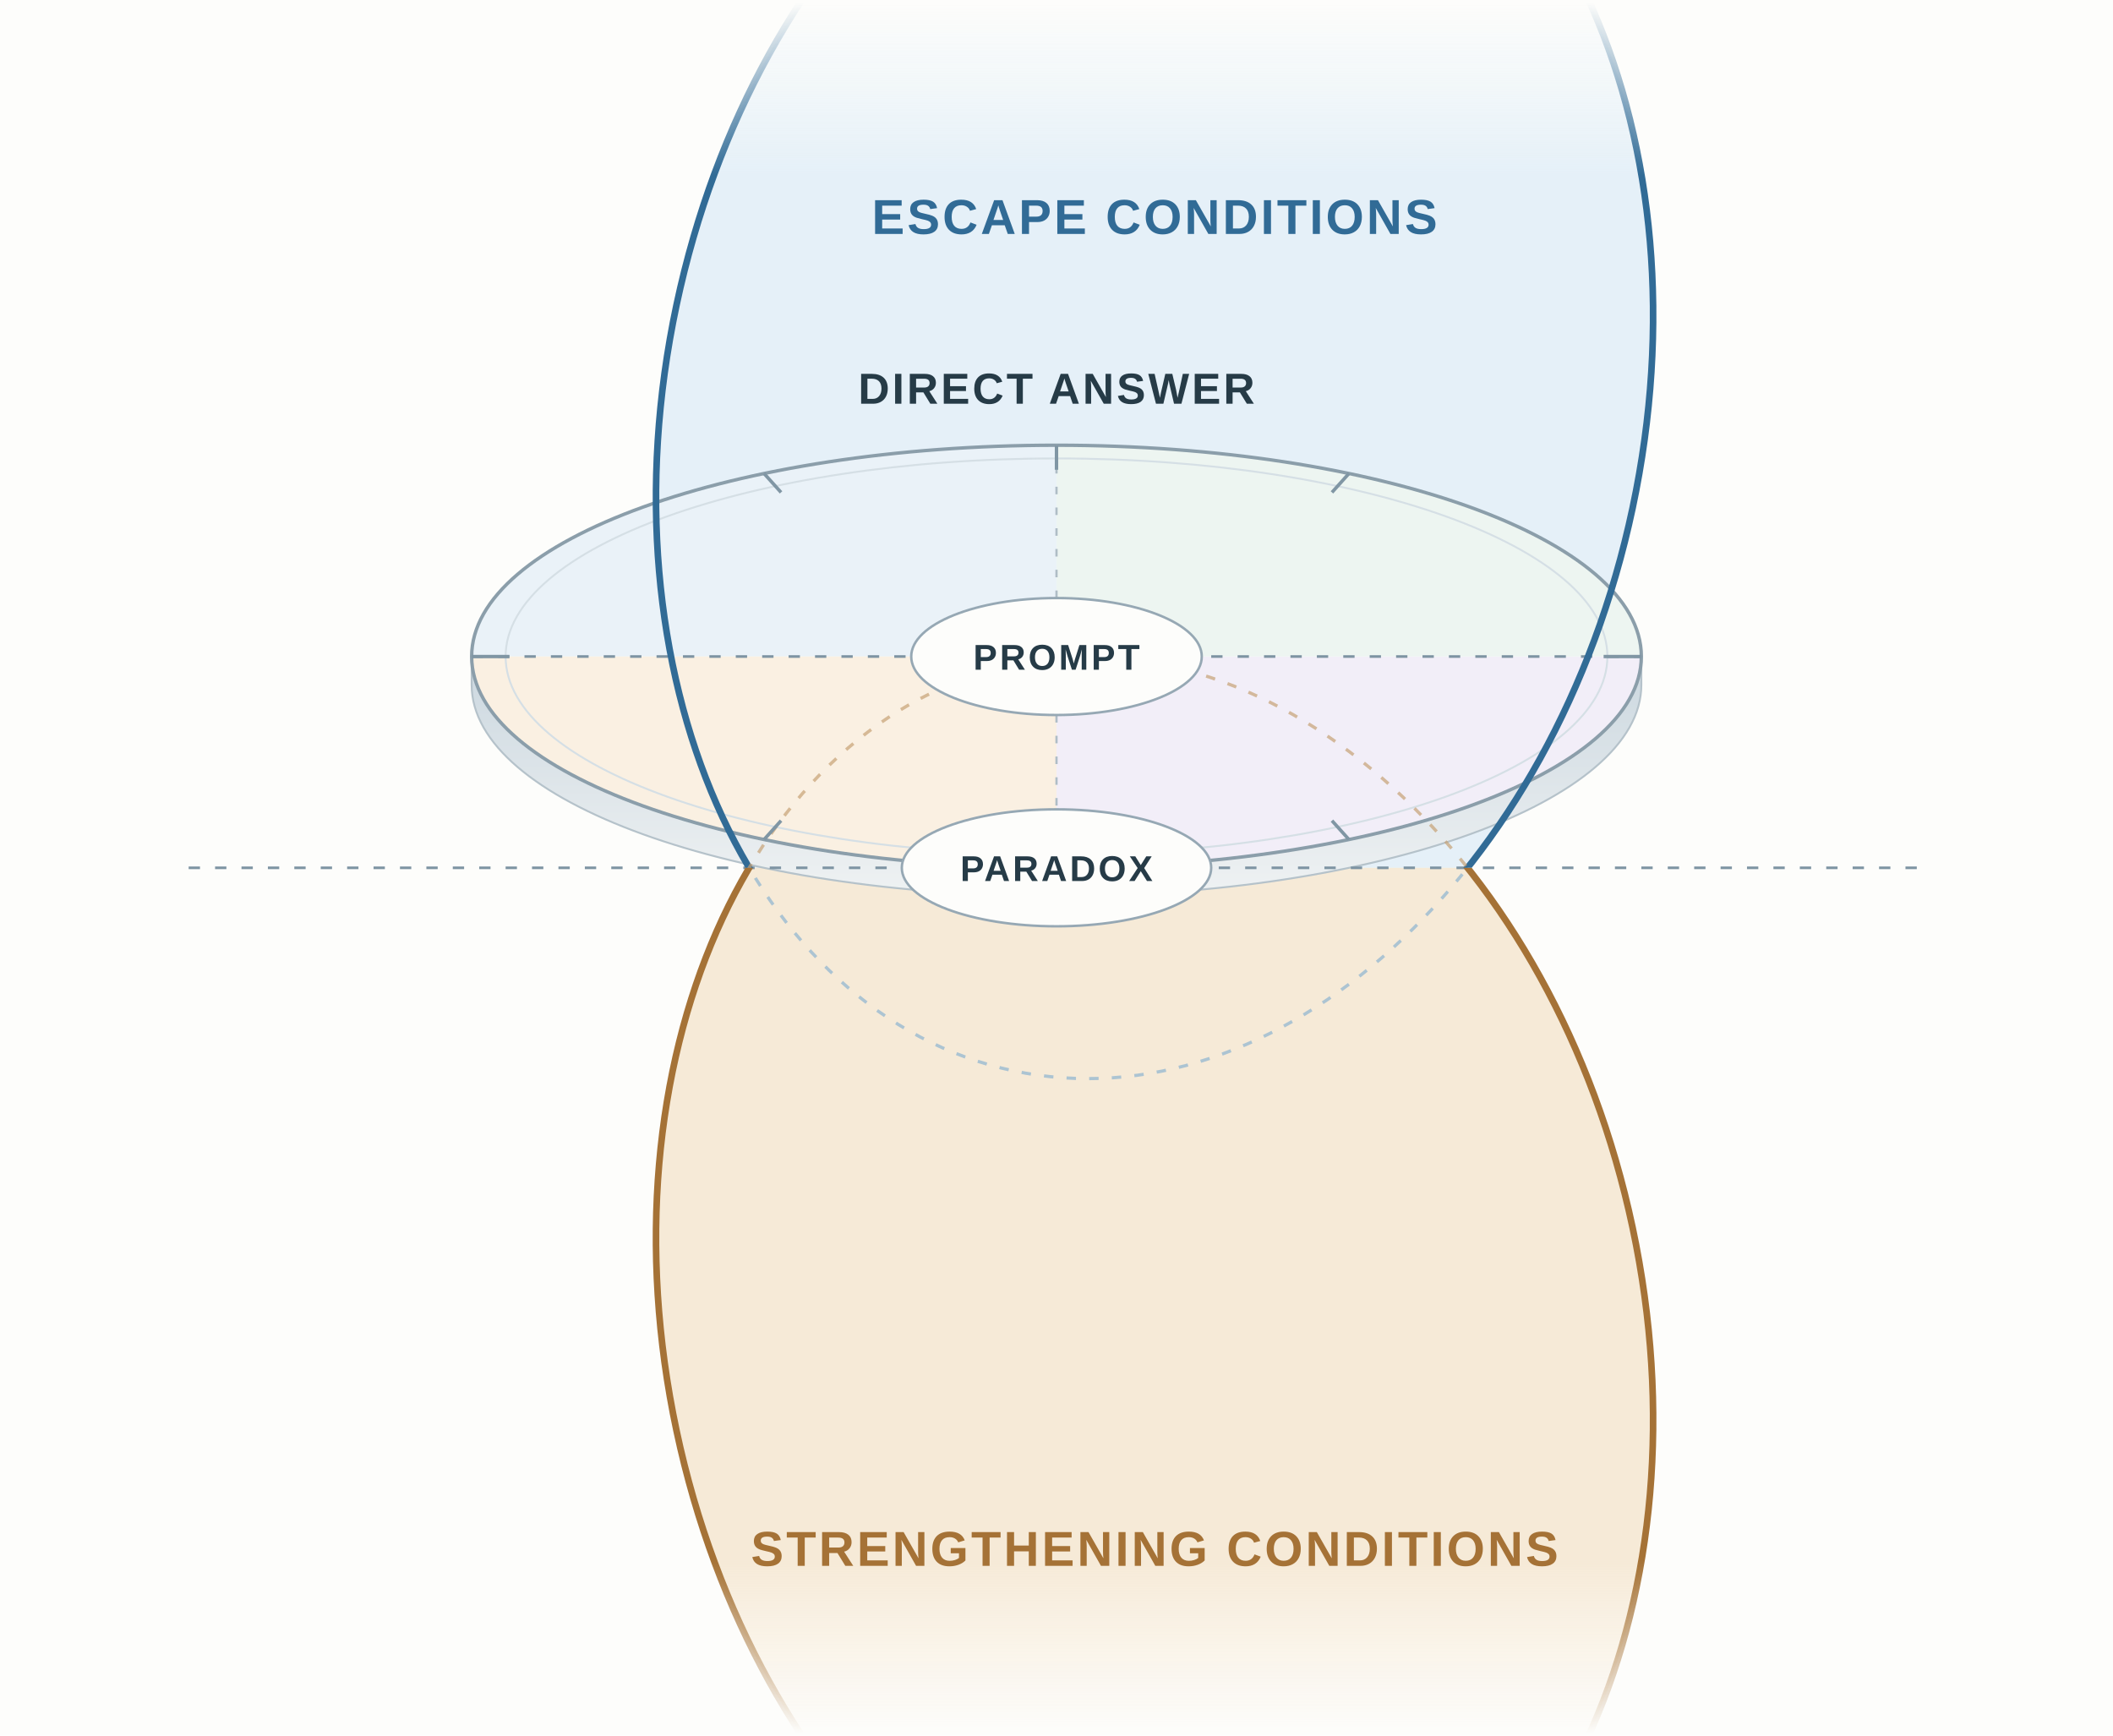
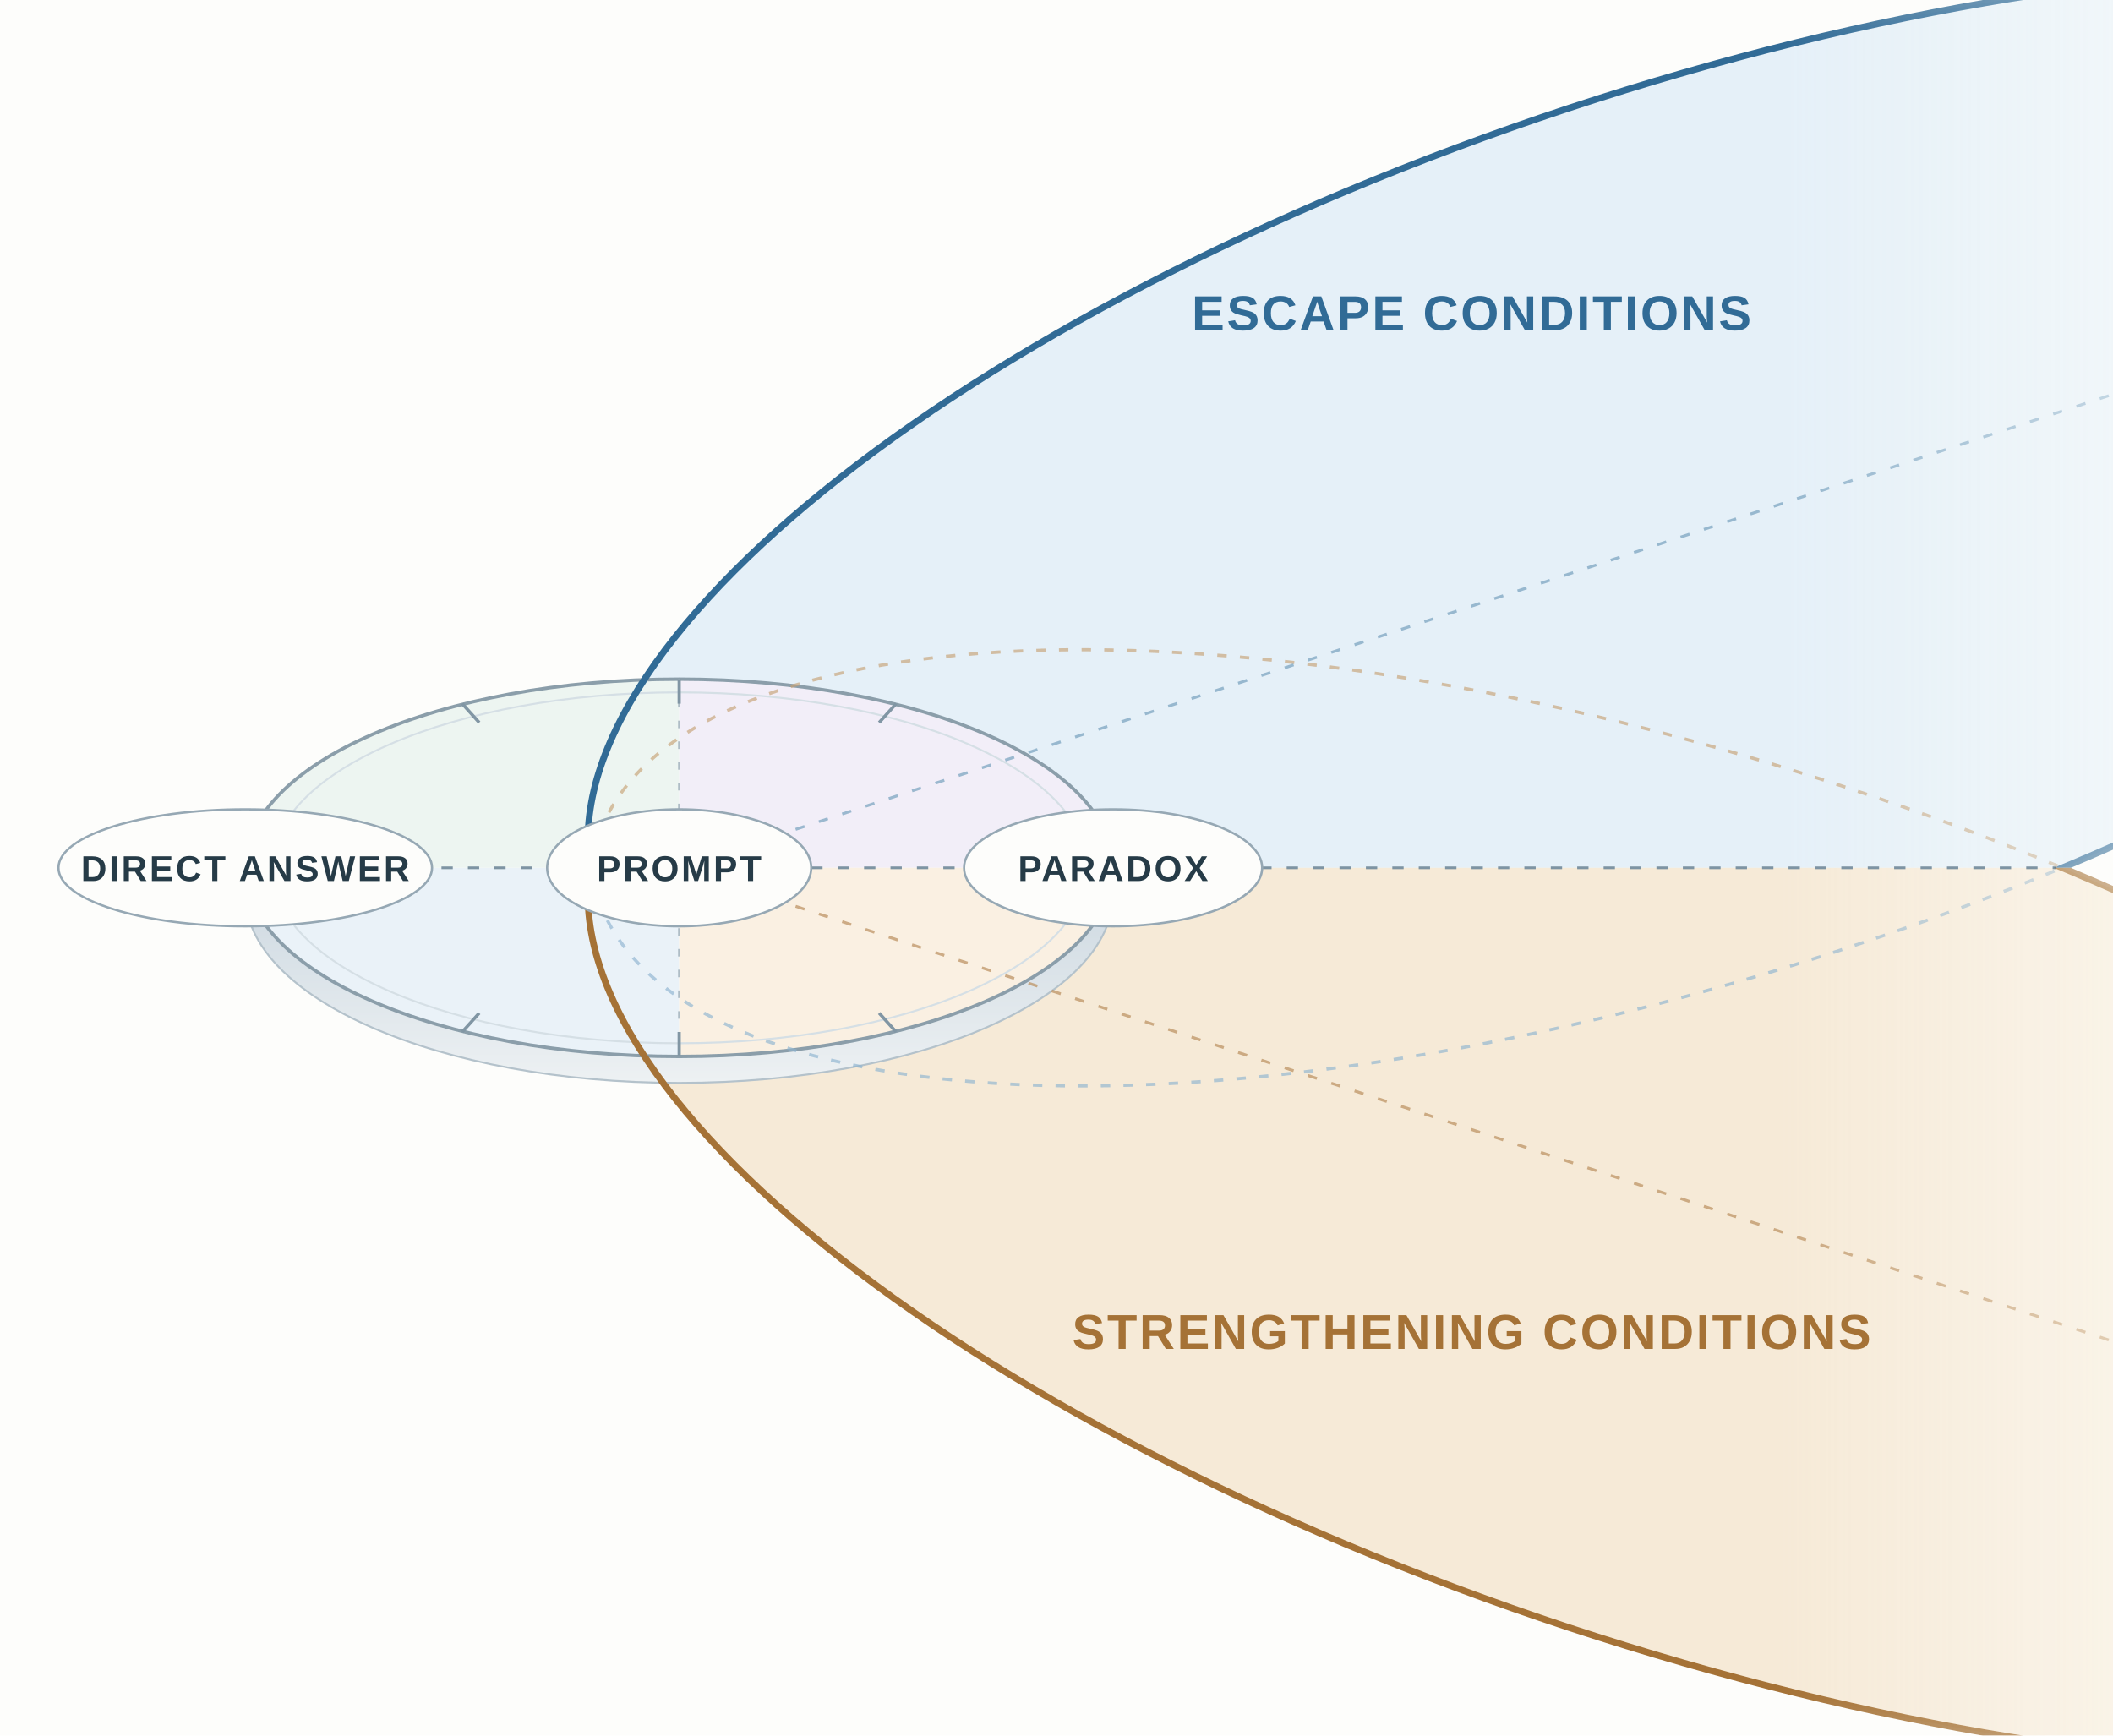
<svg xmlns="http://www.w3.org/2000/svg" width="1120" height="920" viewBox="0 0 1120 920" role="img" aria-labelledby="title desc">
  <defs>
-     <style>text{font-family:Arial,Helvetica,sans-serif;fill:#263b47;letter-spacing:1.4px}.condition{font-size:26px;font-weight:600}.pole{font-size:23px;font-weight:600}</style>
+     <style>text{font-family:Arial,Helvetica,sans-serif;fill:#263b47;letter-spacing:1.2px}.condition{font-size:26px;font-weight:600}.label{font-size:19px;font-weight:600}</style>
    <clipPath id="above">
      <rect width="1120" height="460" />
    </clipPath>
    <clipPath id="below">
      <rect y="460" width="1120" height="460" />
    </clipPath>
    <linearGradient id="rim" x1="0" y1="0" x2="0" y2="1">
-       <stop stop-color="#cbd7df" />
-       <stop offset="1" stop-color="#eff2f3" />
+       <stop stop-color="#cad6df" />
+       <stop offset="1" stop-color="#edf1f3" />
    </linearGradient>
-     <linearGradient id="edge-fade" x1="0" y1="0" x2="0" y2="1">
-       <stop offset="0" stop-color="black" />
-       <stop offset=".10" stop-color="white" />
-       <stop offset=".90" stop-color="white" />
-       <stop offset="1" stop-color="black" />
+     <linearGradient id="edge-fade" x1="0" y1="0" x2="1" y2="0">
+       <stop offset="0" stop-color="white" />
+       <stop offset=".84" stop-color="white" />
+       <stop offset="1" stop-color="#888" />
    </linearGradient>
    <mask id="fade" maskUnits="userSpaceOnUse" x="0" y="0" width="1120" height="920">
      <rect width="1120" height="920" fill="url(#edge-fade)" />
    </mask>
  </defs>
  <rect width="1120" height="920" fill="#fdfdfb" />
  <g mask="url(#fade)">
    <g clip-path="url(#above)">
-       <ellipse cx="611.978" cy="215.463" rx="259.037" ry="360" transform="rotate(12 611.9779 215.4631)" fill="#dcebf6" opacity=".7" />
+       <ellipse cx="905" cy="280" rx="620" ry="234.467" transform="rotate(-18.27711 905 280)" fill="#dcebf6" opacity=".7" />
    </g>
    <g clip-path="url(#below)">
-       <ellipse cx="611.978" cy="704.537" rx="259.037" ry="360" transform="rotate(-12 611.9779 704.5369)" fill="#f1ddbf" opacity=".6" />
+       <ellipse cx="905" cy="640" rx="620" ry="234.467" transform="rotate(18.27711 905 640)" fill="#f1ddbf" opacity=".6" />
    </g>
  </g>
-   <g transform="translate(0 -112)">
-     <path d="M250 460A310 112 0 0 0 870 460V475A310 112 0 0 1 250 475Z" fill="url(#rim)" stroke="#b5c2ca" stroke-width="1" />
-     <ellipse cx="560" cy="460" rx="310" ry="112" fill="#fdfdfb" />
-     <path d="M560 460H250A310 112 0 0 1 560 348Z" fill="#eaf2f8" />
-     <path d="M560 460V348A310 112 0 0 1 870 460Z" fill="#edf5f1" />
-     <path d="M560 460V572A310 112 0 0 1 250 460Z" fill="#faf0e2" />
-     <path d="M560 460H870A310 112 0 0 1 560 572Z" fill="#f2eef8" />
-     <ellipse cx="560" cy="460" rx="310" ry="112" fill="none" stroke="#8b9eaa" stroke-width="1.8" />
-     <ellipse cx="560" cy="460" rx="292" ry="105" fill="none" stroke="#d5dfe5" stroke-width="1" />
-     <path d="M560 348V572" fill="none" stroke="#afbdc6" stroke-width="1.2" stroke-dasharray="4 7" />
-     <path d="M250 460H870" fill="none" stroke="#7e94a3" stroke-width="1.4" stroke-dasharray="6 8" />
-   </g>
-   <path d="M100 460H1020" fill="none" stroke="#7e94a3" stroke-width="1.4" stroke-dasharray="6 8" />
+   <path d="M130 460A230 100 0 0 0 590 460V474A230 100 0 0 1 130 474Z" fill="url(#rim)" stroke="#b4c2cb" stroke-width="1" />
+   <ellipse cx="360" cy="460" rx="230" ry="100" fill="#fdfdfb" />
+   <path d="M360 460H130A230 100 0 0 1 360 360Z" fill="#edf5f1" />
+   <path d="M360 460V360A230 100 0 0 1 590 460Z" fill="#f2eef8" />
+   <path d="M360 460V560A230 100 0 0 1 130 460Z" fill="#eaf2f8" />
+   <path d="M360 460H590A230 100 0 0 1 360 560Z" fill="#faf0e2" />
+   <ellipse cx="360" cy="460" rx="230" ry="100" fill="none" stroke="#8b9eaa" stroke-width="1.8" />
+   <ellipse cx="360" cy="460" rx="216" ry="93" fill="none" stroke="#d5dfe5" stroke-width="1" />
+   <path d="M360 360V560" fill="none" stroke="#afbdc6" stroke-width="1.2" stroke-dasharray="4 7" />
+   <path d="M80 460H1090" fill="none" stroke="#7e94a3" stroke-width="1.4" stroke-dasharray="6 8" />
  <g mask="url(#fade)">
    <g clip-path="url(#above)">
-       <ellipse cx="611.978" cy="215.463" rx="259.037" ry="360" transform="rotate(12 611.9779 215.4631)" fill="none" stroke="#316b96" stroke-width="3.5" />
+       <ellipse cx="905" cy="280" rx="620" ry="234.467" transform="rotate(-18.27711 905 280)" fill="none" stroke="#316b96" stroke-width="3.5" />
    </g>
    <g clip-path="url(#below)">
-       <ellipse cx="611.978" cy="704.537" rx="259.037" ry="360" transform="rotate(-12 611.9779 704.5369)" fill="none" stroke="#a57236" stroke-width="3.5" />
+       <ellipse cx="905" cy="640" rx="620" ry="234.467" transform="rotate(18.27711 905 640)" fill="none" stroke="#a57236" stroke-width="3.5" />
    </g>
    <g clip-path="url(#below)">
-       <ellipse cx="611.978" cy="215.463" rx="259.037" ry="360" transform="rotate(12 611.9779 215.4631)" fill="none" stroke="#8db3d0" stroke-width="1.7" stroke-dasharray="5 7" opacity=".7" />
+       <ellipse cx="905" cy="280" rx="620" ry="234.467" transform="rotate(-18.27711 905 280)" fill="none" stroke="#8db3d0" stroke-width="1.7" stroke-dasharray="5 7" opacity=".65" />
    </g>
    <g clip-path="url(#above)">
-       <ellipse cx="611.978" cy="704.537" rx="259.037" ry="360" transform="rotate(-12 611.9779 704.5369)" fill="none" stroke="#c6a175" stroke-width="1.7" stroke-dasharray="5 7" opacity=".7" />
+       <ellipse cx="905" cy="640" rx="620" ry="234.467" transform="rotate(18.27711 905 640)" fill="none" stroke="#c6a175" stroke-width="1.7" stroke-dasharray="5 7" opacity=".65" />
    </g>
+     <path d="M360 460L1120 208.991" fill="none" stroke="#7ea5c1" stroke-width="1.5" stroke-dasharray="5 8" opacity=".75" />
+     <path d="M360 460L1120 711.009" fill="none" stroke="#bd9465" stroke-width="1.5" stroke-dasharray="5 8" opacity=".75" />
  </g>
-   <g transform="translate(0 -112)" stroke="#8096a4" stroke-width="1.8">
-     <path d="M560 348V361M560 559V572M250 460H270M850 460H870M405 363L414 373M715 363L706 373M405 557L414 547M715 557L706 547" />
+   <g stroke="#8196a4" stroke-width="1.7">
+     <path d="M360 360V373M360 547V560M130 460H148M572 460H590M245 373L254 383M475 373L466 383M245 547L254 537M475 547L466 537" />
  </g>
-   <ellipse cx="560" cy="348" rx="77" ry="31" fill="#fdfdfb" stroke="#96a8b4" stroke-width="1.3" />
-   <text x="560" y="355" text-anchor="middle" font-size="19" font-weight="600">PROMPT</text>
-   <text x="560" y="214" text-anchor="middle" class="pole">DIRECT ANSWER</text>
-   <ellipse cx="560" cy="460" rx="82" ry="31" fill="#fdfdfb" stroke="#96a8b4" stroke-width="1.3" />
-   <text x="560" y="467" text-anchor="middle" font-size="19" font-weight="600">PARADOX</text>
-   <text x="612" y="124" text-anchor="middle" class="condition" style="fill:#316b96">ESCAPE CONDITIONS</text>
-   <text x="612" y="830" text-anchor="middle" class="condition" style="fill:#a57236">STRENGTHENING CONDITIONS</text>
+   <ellipse cx="130" cy="460" rx="99" ry="31" fill="#fdfdfb" stroke="#96a8b4" stroke-width="1.2" />
+   <text x="130" y="467" text-anchor="middle" class="label">DIRECT ANSWER</text>
+   <ellipse cx="360" cy="460" rx="70" ry="31" fill="#fdfdfb" stroke="#96a8b4" stroke-width="1.2" />
+   <text x="360" y="467" text-anchor="middle" class="label">PROMPT</text>
+   <ellipse cx="590" cy="460" rx="79" ry="31" fill="#fdfdfb" stroke="#96a8b4" stroke-width="1.2" />
+   <text x="590" y="467" text-anchor="middle" class="label">PARADOX</text>
+   <text x="780" y="175" text-anchor="middle" class="condition" style="fill:#316b96">ESCAPE CONDITIONS</text>
+   <text x="780" y="715" text-anchor="middle" class="condition" style="fill:#a57236">STRENGTHENING CONDITIONS</text>
</svg>
